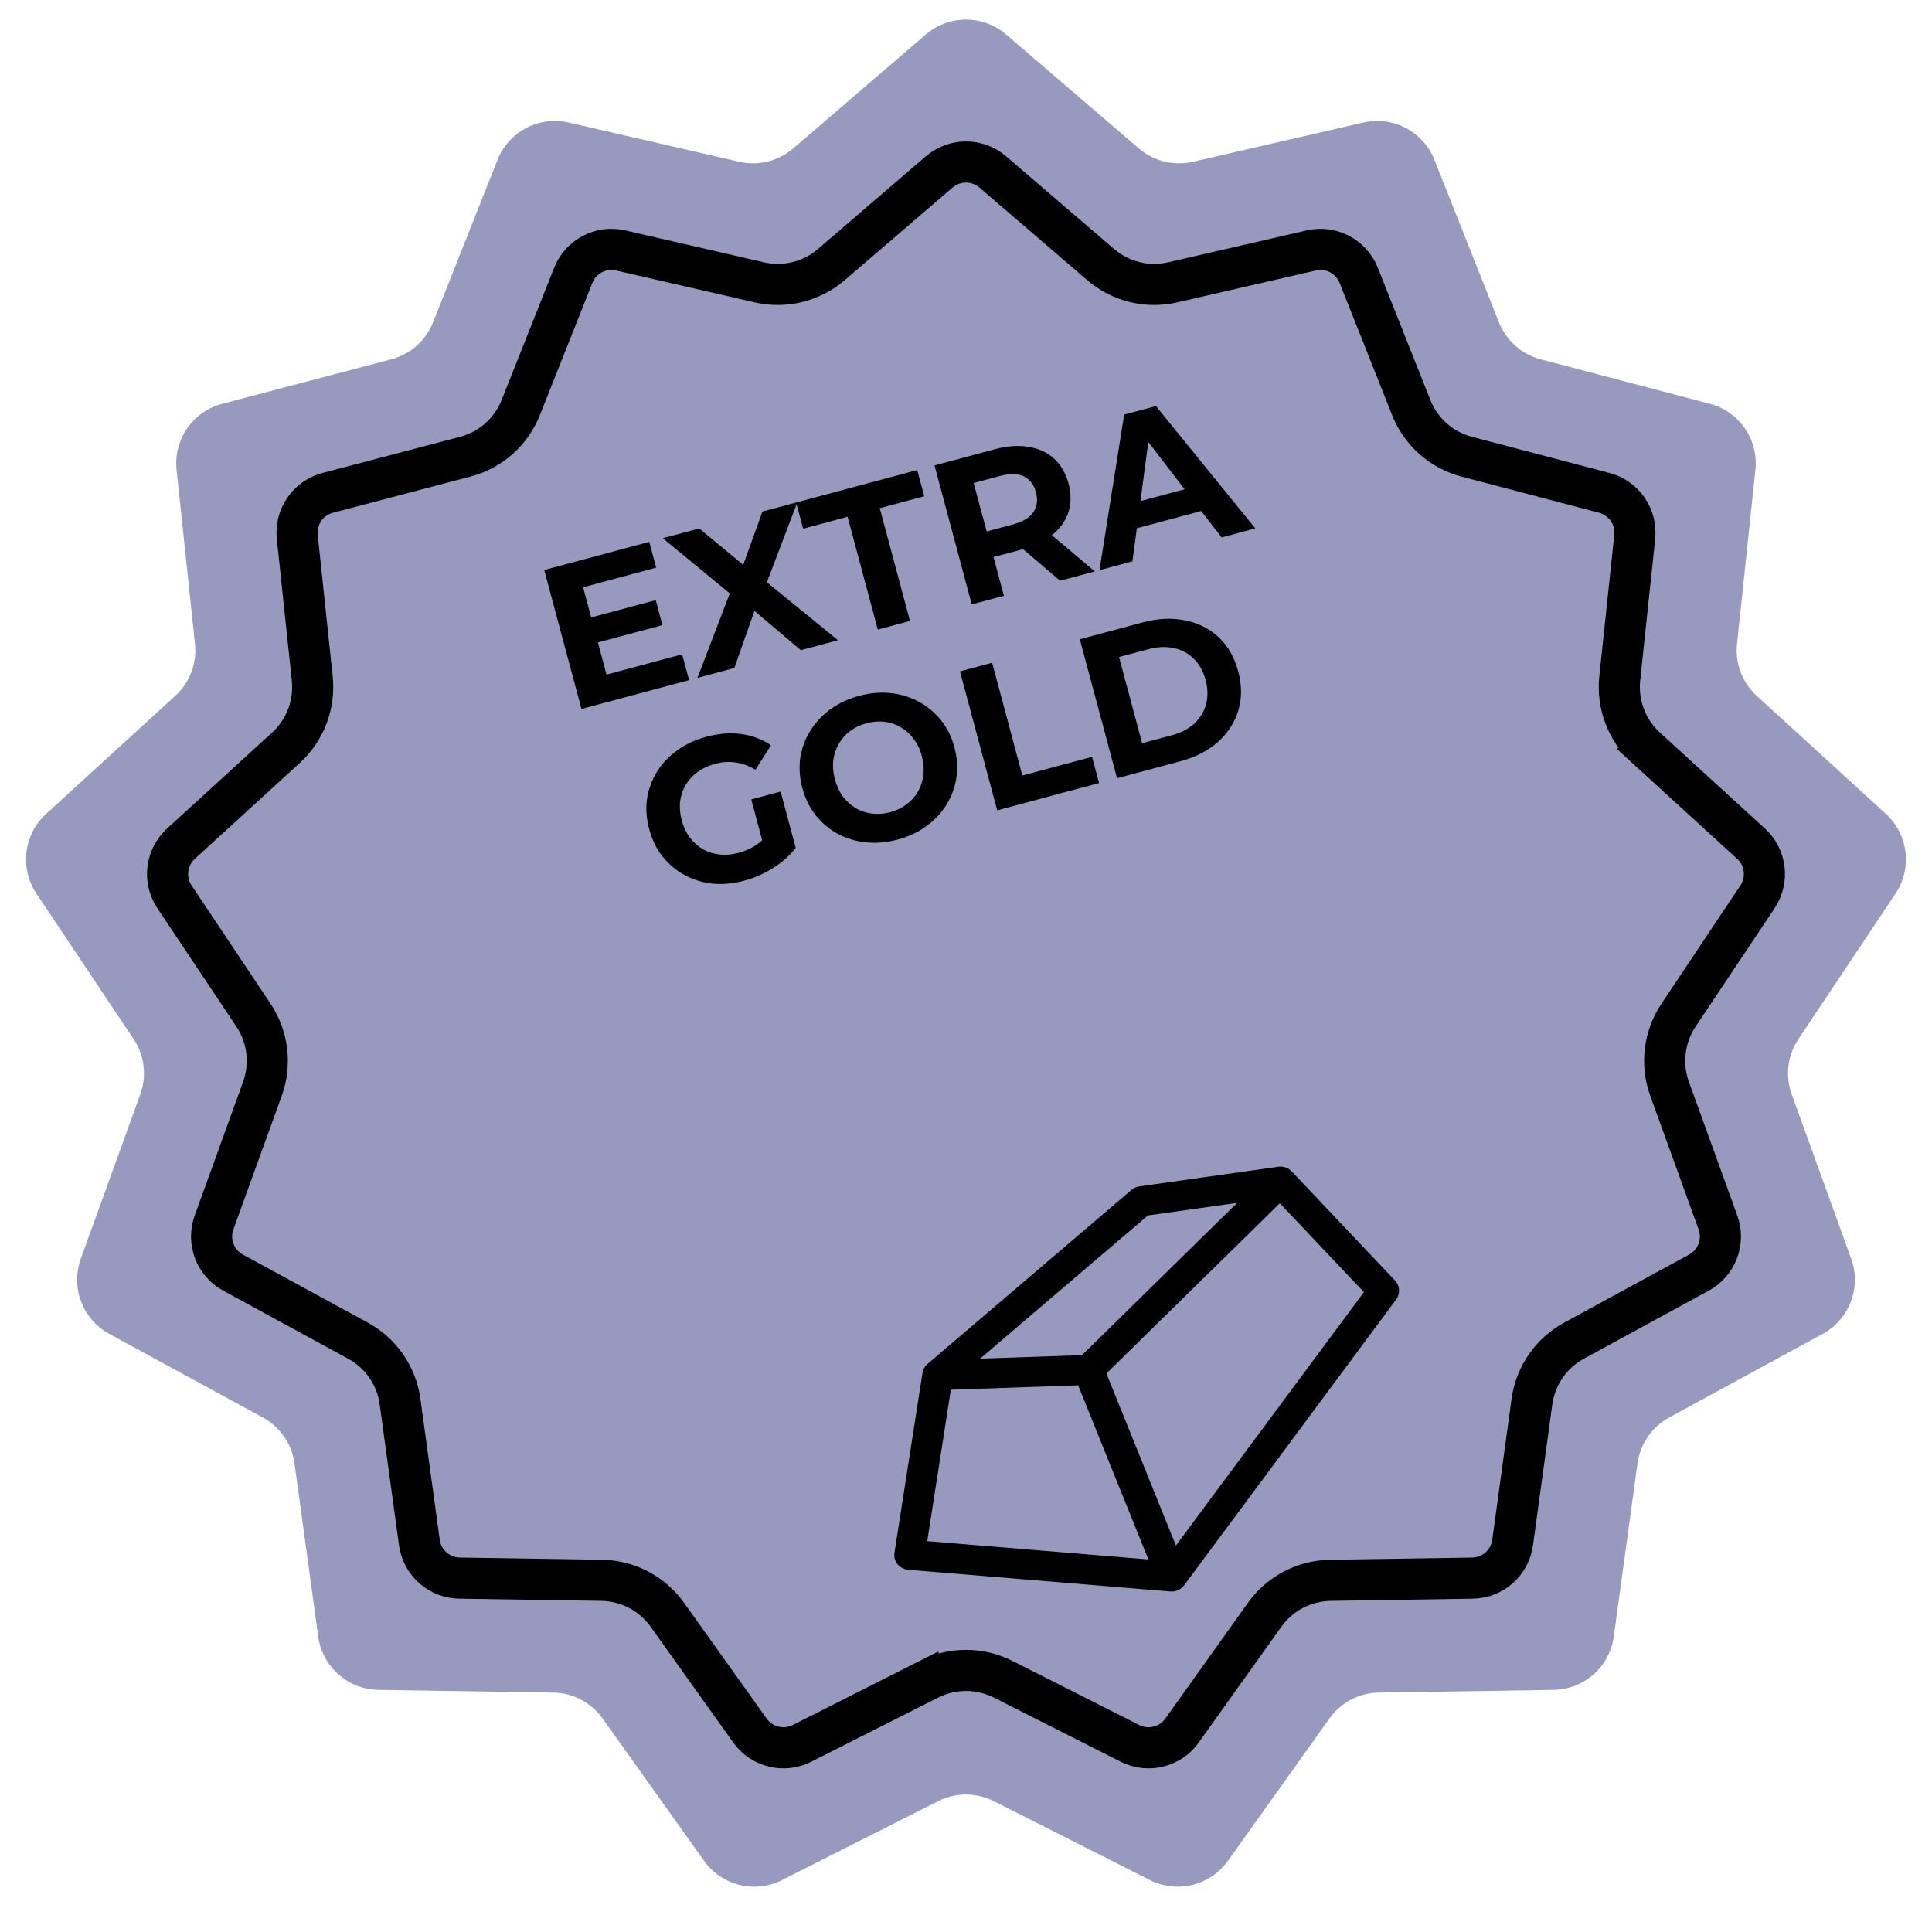
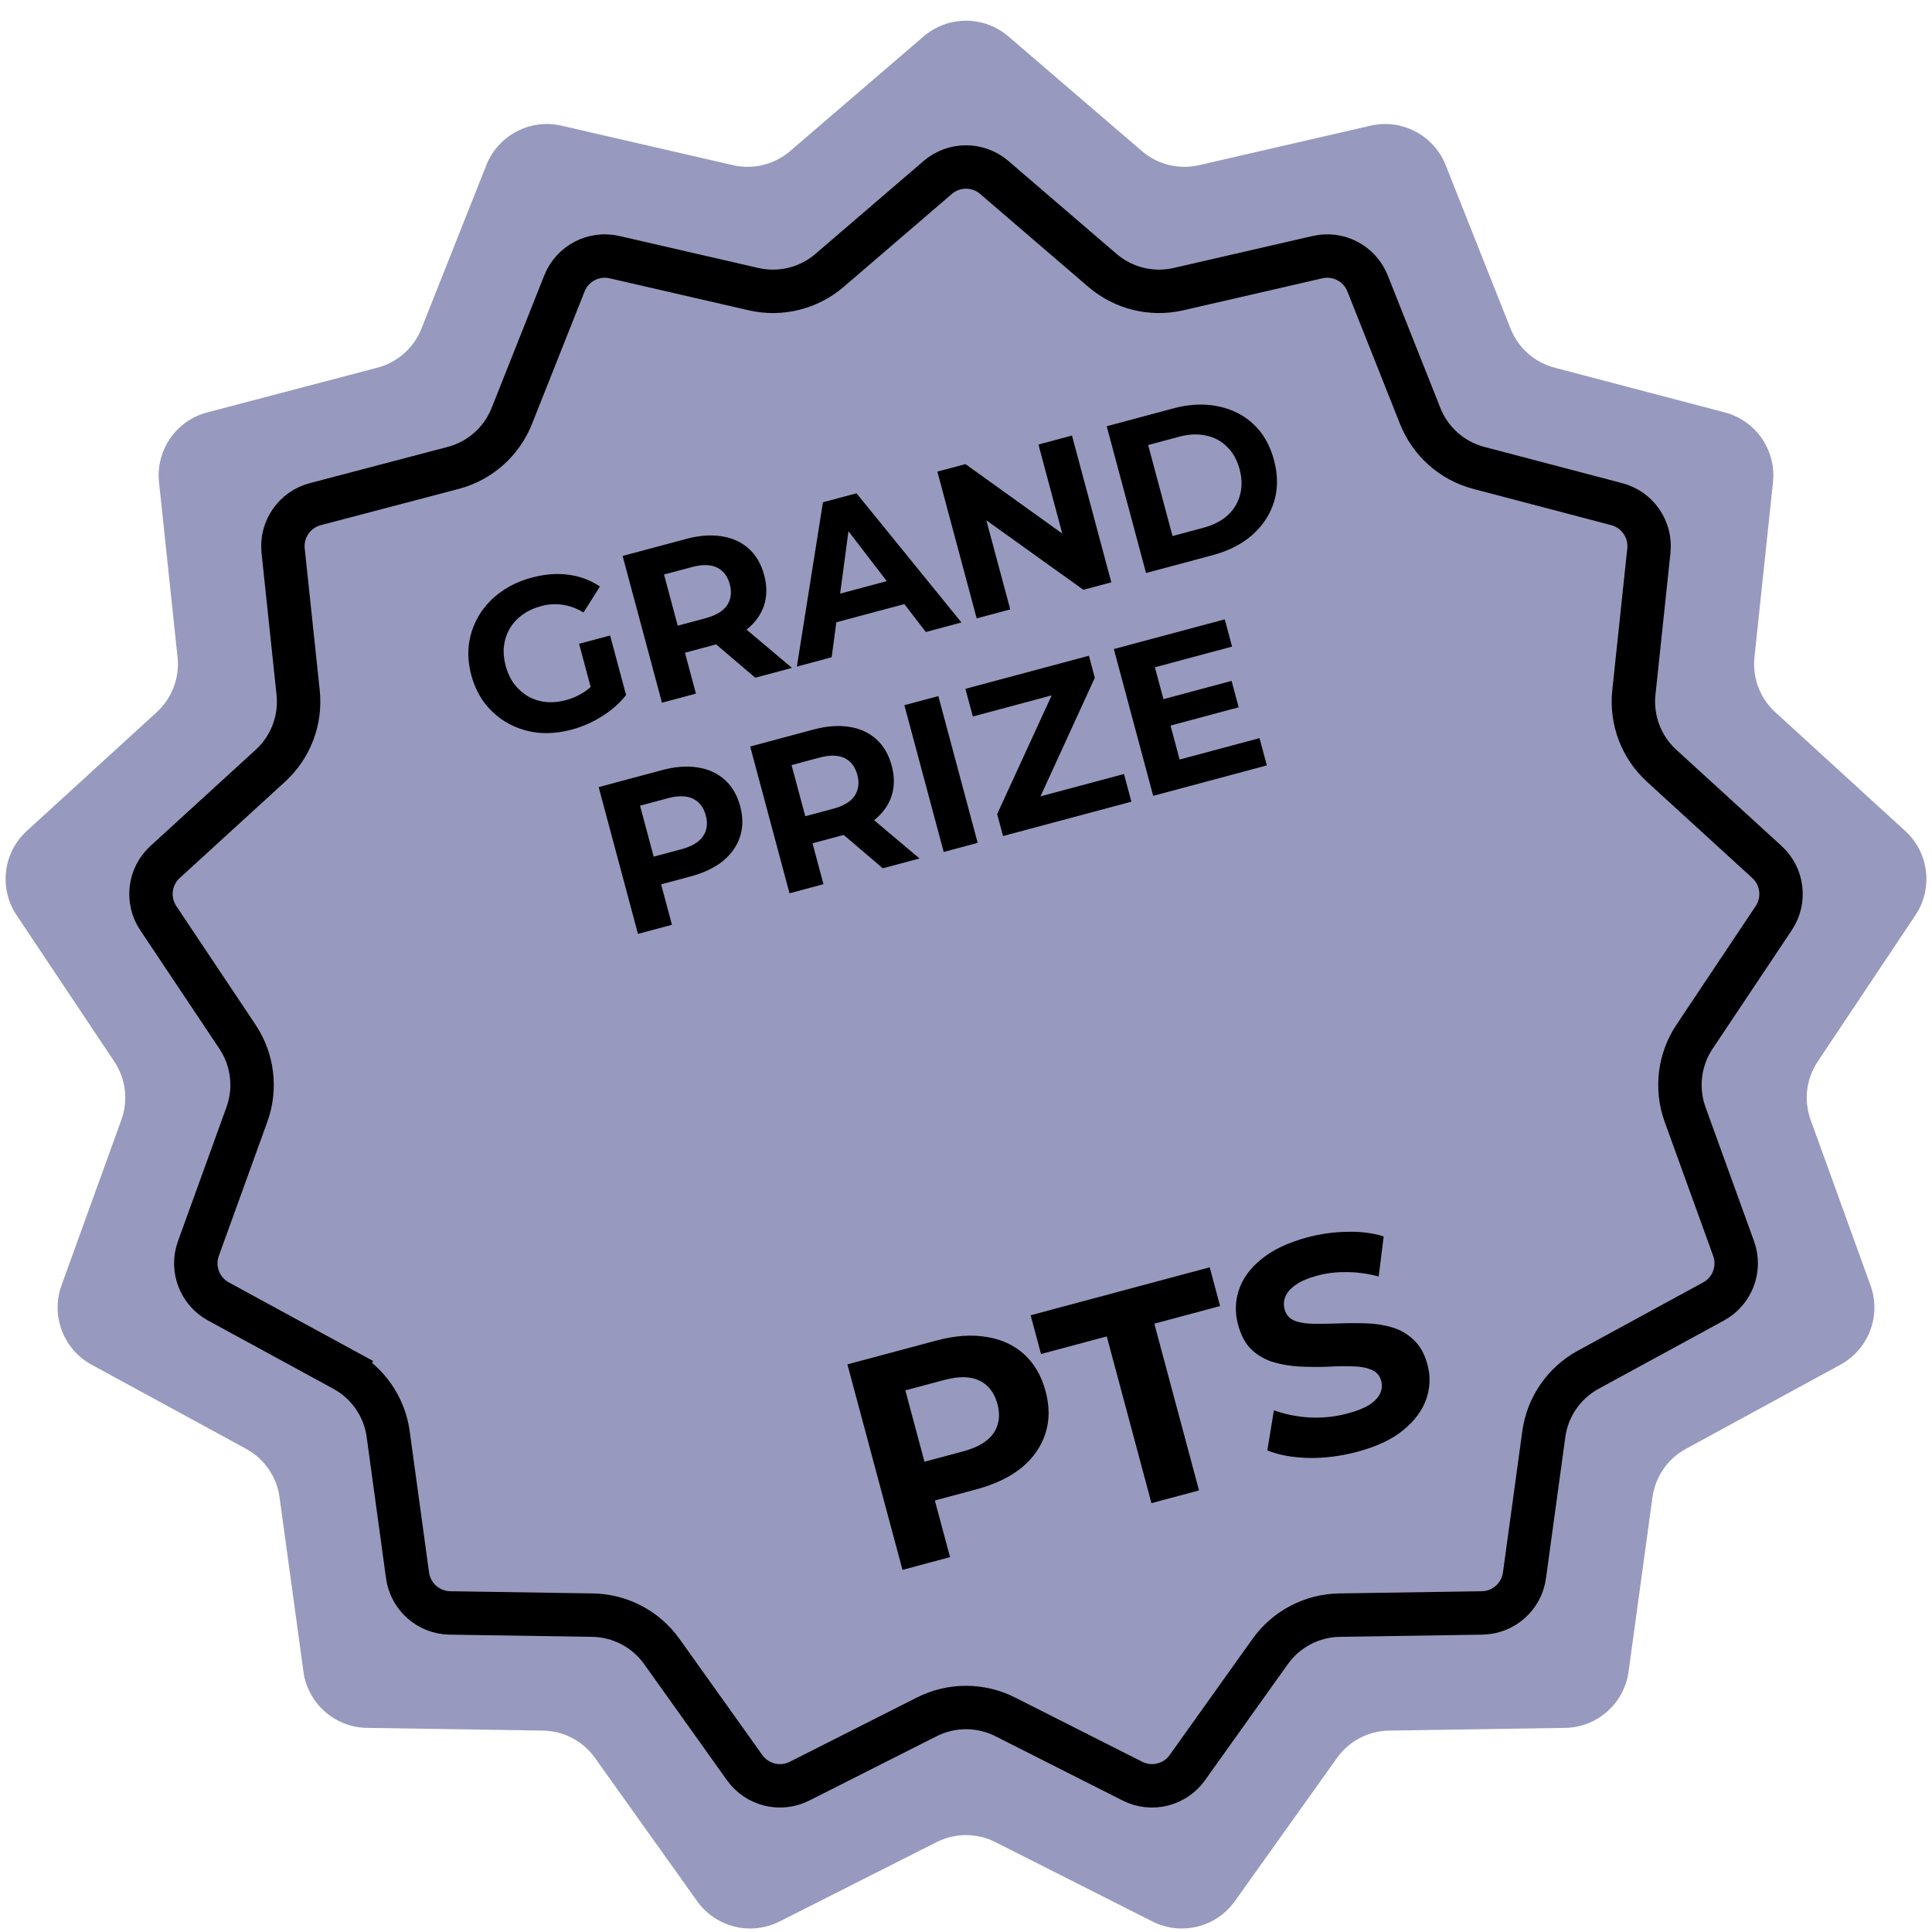
- <svg xmlns="http://www.w3.org/2000/svg" width="94" height="94" viewBox="0 0 94 94" fill="none">
-   <path d="M45.045 1.679C46.17 0.713 47.83 0.713 48.955 1.679L55.41 7.223C56.134 7.844 57.109 8.085 58.038 7.871L66.331 5.962C67.775 5.629 69.246 6.401 69.793 7.778L72.932 15.688C73.284 16.574 74.036 17.24 74.958 17.482L83.188 19.646C84.622 20.023 85.565 21.389 85.409 22.863L84.513 31.326C84.413 32.274 84.769 33.213 85.473 33.856L91.755 39.597C92.849 40.596 93.049 42.245 92.227 43.477L87.501 50.555C86.971 51.347 86.85 52.345 87.174 53.241L90.069 61.244C90.573 62.637 89.984 64.19 88.683 64.899L81.21 68.969C80.372 69.425 79.802 70.252 79.672 71.196L78.517 79.627C78.315 81.096 77.072 82.197 75.591 82.22L67.082 82.351C66.128 82.365 65.239 82.832 64.685 83.608L59.744 90.537C58.883 91.743 57.271 92.141 55.948 91.472L48.353 87.634C47.502 87.204 46.498 87.204 45.647 87.634L38.052 91.472C36.729 92.141 35.117 91.743 34.256 90.537L29.315 83.608C28.761 82.832 27.872 82.365 26.918 82.351L18.409 82.22C16.928 82.197 15.685 81.096 15.483 79.627L14.328 71.196C14.198 70.252 13.628 69.425 12.79 68.969L5.317 64.899C4.015 64.19 3.427 62.637 3.931 61.244L6.826 53.241C7.15 52.345 7.029 51.347 6.499 50.555L1.773 43.477C0.951 42.245 1.151 40.596 2.245 39.597L8.527 33.856C9.231 33.213 9.587 32.274 9.487 31.326L8.591 22.863C8.435 21.389 9.378 20.023 10.812 19.646L19.042 17.482C19.964 17.24 20.716 16.574 21.068 15.688L24.207 7.778C24.754 6.401 26.225 5.629 27.669 5.962L35.962 7.871C36.891 8.085 37.866 7.844 38.59 7.223L45.045 1.679Z" fill="#979ABE" />
-   <path fill-rule="evenodd" clip-rule="evenodd" d="M55.047 57.897C55.157 57.803 55.292 57.742 55.436 57.722L62.197 56.767C62.438 56.733 62.68 56.816 62.844 56.99L67.874 62.304C68.115 62.559 68.136 62.946 67.926 63.23L57.616 77.127C57.461 77.337 57.205 77.452 56.943 77.431L44.186 76.376C43.982 76.359 43.795 76.26 43.669 76.103C43.543 75.946 43.489 75.745 43.52 75.546L44.882 66.806C44.908 66.633 44.998 66.474 45.133 66.359L55.047 57.897ZM55.851 59.137L47.687 66.105L52.644 65.934L60.194 58.524L55.851 59.137ZM62.269 58.544L53.832 66.824L57.213 75.199L66.361 62.867L62.269 58.544ZM55.875 75.874L52.455 67.402L46.262 67.616L45.114 74.984L55.875 75.874Z" fill="black" />
-   <path d="M45.697 8.365C46.446 7.721 47.554 7.721 48.303 8.365L53.553 12.874C54.517 13.702 55.818 14.023 57.057 13.737L63.801 12.185C64.763 11.963 65.744 12.478 66.108 13.396L68.662 19.828C69.131 21.01 70.133 21.898 71.362 22.221L78.056 23.98C79.011 24.232 79.64 25.143 79.536 26.125L78.808 33.007C78.674 34.271 79.149 35.524 80.087 36.381L80.762 35.643L80.087 36.381L85.196 41.049C85.925 41.716 86.059 42.815 85.51 43.636L81.667 49.392C80.961 50.449 80.8 51.779 81.232 52.974L83.586 59.481C83.922 60.41 83.53 61.446 82.662 61.918L76.585 65.228C75.468 65.836 74.707 66.939 74.535 68.198L73.595 75.054C73.461 76.033 72.632 76.767 71.644 76.782L64.725 76.889C63.454 76.909 62.268 77.531 61.53 78.566L57.511 84.2C56.937 85.004 55.862 85.269 54.981 84.824L48.804 81.702C47.67 81.129 46.33 81.129 45.196 81.702L45.647 82.595L45.196 81.702L39.019 84.824C38.138 85.269 37.062 85.004 36.489 84.2L32.47 78.566C31.732 77.531 30.546 76.909 29.275 76.889L22.356 76.782C21.368 76.767 20.539 76.033 20.405 75.054L19.465 68.198C19.293 66.939 18.532 65.836 17.415 65.228L11.338 61.918C10.47 61.446 10.078 60.41 10.414 59.481L12.768 52.974C13.2 51.779 13.039 50.449 12.333 49.392L8.49 43.636C7.941 42.815 8.075 41.716 8.804 41.049L13.913 36.381C14.851 35.524 15.326 34.271 15.192 33.007L14.464 26.125C14.36 25.143 14.989 24.232 15.944 23.98L22.637 22.221C23.867 21.898 24.869 21.01 25.338 19.828L27.892 13.396C28.256 12.478 29.236 11.963 30.199 12.185L36.943 13.737C38.182 14.023 39.483 13.702 40.447 12.874L45.697 8.365Z" stroke="black" stroke-width="2" />
-   <path d="M28.649 30.071L31.904 29.199L32.23 30.416L28.975 31.288L28.649 30.071ZM29.51 32.822L33.19 31.836L33.527 33.091L28.291 34.494L26.48 27.733L31.59 26.363L31.926 27.619L28.371 28.572L29.51 32.822ZM33.933 32.983L35.766 28.195L36.072 29.335L32.247 26.187L34.024 25.711L36.674 27.91L35.932 28.119L37.096 24.888L38.796 24.433L37.058 28.998L36.758 27.877L40.772 31.15L38.965 31.634L36.207 29.298L36.922 29.107L35.73 32.501L33.933 32.983ZM42.709 30.631L41.239 25.144L39.076 25.724L38.734 24.449L44.626 22.87L44.968 24.145L42.804 24.725L44.274 30.212L42.709 30.631ZM47.28 29.406L45.468 22.645L48.395 21.86C49 21.698 49.548 21.658 50.04 21.741C50.529 21.817 50.943 22.006 51.279 22.309C51.616 22.613 51.852 23.018 51.989 23.527C52.123 24.029 52.121 24.496 51.981 24.927C51.839 25.351 51.575 25.719 51.189 26.029C50.803 26.34 50.307 26.576 49.702 26.738L47.645 27.29L48.156 26.418L48.845 28.987L47.28 29.406ZM51.578 28.255L49.23 26.254L50.901 25.806L53.269 27.802L51.578 28.255ZM48.203 26.591L47.311 26.044L49.281 25.516C49.764 25.386 50.097 25.187 50.28 24.917C50.461 24.64 50.503 24.319 50.404 23.952C50.304 23.578 50.108 23.32 49.814 23.178C49.521 23.036 49.133 23.029 48.65 23.159L46.679 23.687L47.175 22.757L48.203 26.591ZM53.494 27.741L54.696 20.172L56.242 19.758L61.077 25.709L59.435 26.149L55.362 20.843L55.98 20.677L55.098 27.311L53.494 27.741ZM54.613 25.889L54.71 24.589L58.187 23.657L58.93 24.732L54.613 25.889ZM36.213 42.849C35.678 42.992 35.163 43.04 34.668 42.993C34.177 42.939 33.722 42.798 33.302 42.572C32.889 42.345 32.533 42.044 32.232 41.669C31.938 41.292 31.723 40.849 31.586 40.341C31.45 39.832 31.415 39.341 31.481 38.867C31.554 38.392 31.716 37.952 31.966 37.547C32.217 37.142 32.545 36.795 32.95 36.507C33.355 36.212 33.827 35.992 34.368 35.847C34.967 35.687 35.532 35.643 36.062 35.715C36.598 35.785 37.081 35.966 37.511 36.258L36.755 37.454C36.442 37.262 36.123 37.144 35.801 37.099C35.477 37.048 35.144 37.068 34.803 37.16C34.474 37.248 34.189 37.38 33.946 37.555C33.703 37.73 33.508 37.942 33.36 38.188C33.218 38.433 33.128 38.702 33.089 38.996C33.057 39.287 33.084 39.594 33.17 39.916C33.255 40.232 33.384 40.508 33.558 40.744C33.738 40.979 33.952 41.17 34.198 41.318C34.45 41.458 34.721 41.544 35.013 41.576C35.311 41.606 35.621 41.579 35.943 41.492C36.252 41.41 36.538 41.281 36.802 41.107C37.071 40.924 37.312 40.677 37.525 40.364L38.716 41.256C38.423 41.632 38.052 41.959 37.602 42.238C37.159 42.516 36.696 42.719 36.213 42.849ZM37.232 41.437L36.552 38.896L37.981 38.513L38.716 41.256L37.232 41.437ZM43.684 40.847C43.15 40.99 42.631 41.036 42.127 40.984C41.63 40.931 41.171 40.792 40.752 40.566C40.339 40.339 39.982 40.037 39.681 39.662C39.387 39.286 39.173 38.846 39.038 38.344C38.904 37.842 38.87 37.354 38.936 36.88C39.009 36.405 39.17 35.965 39.421 35.56C39.671 35.155 39.998 34.805 40.403 34.51C40.807 34.215 41.273 33.997 41.801 33.856C42.335 33.713 42.848 33.669 43.339 33.723C43.836 33.776 44.291 33.917 44.704 34.144C45.124 34.37 45.484 34.67 45.784 35.045C46.083 35.414 46.301 35.853 46.437 36.361C46.572 36.864 46.603 37.355 46.532 37.837C46.459 38.312 46.298 38.752 46.048 39.157C45.802 39.554 45.477 39.9 45.073 40.195C44.675 40.488 44.212 40.705 43.684 40.847ZM43.318 39.516C43.62 39.435 43.883 39.309 44.107 39.139C44.337 38.967 44.522 38.759 44.664 38.514C44.805 38.269 44.892 38 44.924 37.709C44.963 37.415 44.939 37.108 44.853 36.786C44.767 36.464 44.634 36.185 44.453 35.951C44.28 35.714 44.07 35.525 43.825 35.384C43.587 35.241 43.325 35.152 43.04 35.118C42.755 35.084 42.461 35.108 42.158 35.189C41.855 35.27 41.589 35.397 41.359 35.569C41.136 35.739 40.953 35.947 40.812 36.191C40.67 36.437 40.58 36.706 40.541 36.999C40.509 37.291 40.536 37.597 40.622 37.919C40.707 38.235 40.837 38.514 41.012 38.757C41.193 38.992 41.402 39.181 41.641 39.324C41.886 39.465 42.151 39.553 42.436 39.587C42.721 39.621 43.015 39.597 43.318 39.516ZM48.519 39.427L46.707 32.665L48.272 32.246L49.742 37.733L53.133 36.824L53.474 38.099L48.519 39.427ZM54.349 37.865L52.537 31.103L55.608 30.28C56.343 30.084 57.028 30.052 57.664 30.185C58.298 30.312 58.841 30.584 59.291 31.002C59.741 31.42 60.058 31.973 60.243 32.662C60.426 33.345 60.428 33.983 60.248 34.576C60.067 35.163 59.735 35.673 59.251 36.106C58.764 36.533 58.154 36.845 57.42 37.042L54.349 37.865ZM55.569 36.161L56.999 35.778C57.45 35.657 57.817 35.469 58.1 35.214C58.389 34.95 58.581 34.636 58.676 34.272C58.779 33.907 58.773 33.511 58.659 33.087C58.543 32.655 58.351 32.31 58.081 32.051C57.816 31.784 57.494 31.611 57.114 31.533C56.739 31.448 56.326 31.465 55.876 31.586L54.446 31.969L55.569 36.161Z" fill="black" />
+ <svg xmlns="http://www.w3.org/2000/svg" width="89" height="89" viewBox="0 0 89 89" fill="none">
+   <path d="M42.545 1.679C43.67 0.713 45.33 0.713 46.455 1.679L52.605 6.961C53.329 7.582 54.304 7.823 55.233 7.609L63.134 5.79C64.578 5.457 66.049 6.229 66.596 7.606L69.587 15.142C69.939 16.028 70.691 16.694 71.613 16.937L79.454 18.998C80.887 19.375 81.831 20.741 81.675 22.215L80.821 30.278C80.721 31.226 81.077 32.165 81.781 32.808L87.766 38.278C88.86 39.277 89.06 40.926 88.237 42.158L83.735 48.901C83.206 49.694 83.085 50.691 83.409 51.587L86.167 59.212C86.671 60.605 86.082 62.158 84.781 62.867L77.66 66.745C76.823 67.201 76.252 68.028 76.123 68.972L75.022 77.005C74.821 78.473 73.578 79.574 72.096 79.597L63.989 79.722C63.036 79.736 62.146 80.203 61.593 80.979L56.885 87.58C56.024 88.787 54.412 89.184 53.089 88.516L45.853 84.859C45.002 84.429 43.998 84.429 43.147 84.859L35.911 88.516C34.588 89.184 32.976 88.787 32.115 87.58L27.407 80.979C26.854 80.203 25.964 79.736 25.011 79.722L16.904 79.597C15.422 79.574 14.179 78.473 13.978 77.005L12.877 68.972C12.748 68.028 12.177 67.201 11.34 66.745L4.219 62.867C2.918 62.158 2.329 60.605 2.833 59.212L5.591 51.587C5.916 50.691 5.794 49.694 5.265 48.901L0.763 42.158C-0.06 40.926 0.14 39.277 1.234 38.278L7.219 32.808C7.923 32.165 8.279 31.226 8.179 30.278L7.325 22.215C7.169 20.741 8.113 19.375 9.546 18.998L17.387 16.937C18.309 16.694 19.061 16.028 19.413 15.142L22.404 7.606C22.951 6.229 24.422 5.457 25.866 5.79L33.767 7.609C34.696 7.823 35.671 7.582 36.395 6.961L42.545 1.679Z" fill="#979ABE" />
+   <path d="M43.197 8.176C43.947 7.532 45.054 7.532 45.803 8.176L50.786 12.456C51.751 13.284 53.051 13.605 54.29 13.319L60.692 11.846C61.654 11.624 62.635 12.139 62.999 13.057L65.423 19.162C65.892 20.344 66.894 21.232 68.124 21.555L74.477 23.225C75.432 23.476 76.061 24.387 75.957 25.37L75.266 31.902C75.132 33.166 75.607 34.419 76.546 35.276L81.395 39.708C82.124 40.374 82.258 41.473 81.709 42.295L78.061 47.758C77.355 48.815 77.194 50.144 77.626 51.34L79.861 57.517C80.197 58.446 79.804 59.481 78.936 59.954L73.168 63.096C72.051 63.704 71.29 64.806 71.118 66.065L70.226 72.573C70.092 73.552 69.263 74.286 68.275 74.302L61.707 74.403C60.436 74.422 59.25 75.045 58.512 76.079L54.697 81.428C54.124 82.232 53.049 82.497 52.167 82.051L46.304 79.088C45.17 78.515 43.83 78.515 42.696 79.088L36.833 82.051C35.951 82.497 34.876 82.232 34.303 81.428L30.488 76.079C29.75 75.045 28.564 74.422 27.293 74.403L20.725 74.302C19.737 74.286 18.909 73.552 18.774 72.573L17.882 66.065C17.71 64.806 16.949 63.704 15.832 63.096L15.354 63.974L15.832 63.096L10.063 59.954C9.196 59.481 8.803 58.446 9.139 57.517L11.374 51.34C11.806 50.144 11.645 48.815 10.939 47.758L7.291 42.295C6.742 41.473 6.876 40.374 7.605 39.708L12.455 35.276C13.393 34.419 13.868 33.166 13.734 31.902L13.043 25.37C12.939 24.387 13.568 23.476 14.523 23.225L20.876 21.555C22.106 21.232 23.108 20.344 23.577 19.162L26.001 13.057C26.365 12.139 27.346 11.624 28.308 11.846L34.71 13.319C35.949 13.605 37.249 13.284 38.214 12.456L43.197 8.176Z" stroke="black" stroke-width="2" />
+   <path d="M26.338 33.61C25.804 33.753 25.288 33.801 24.793 33.755C24.302 33.7 23.847 33.56 23.427 33.334C23.015 33.106 22.658 32.805 22.357 32.43C22.063 32.053 21.848 31.611 21.711 31.102C21.575 30.593 21.54 30.102 21.607 29.629C21.679 29.154 21.841 28.714 22.091 28.308C22.342 27.903 22.67 27.556 23.076 27.268C23.48 26.974 23.952 26.754 24.493 26.609C25.092 26.448 25.657 26.404 26.186 26.476C26.723 26.546 27.206 26.727 27.637 27.019L26.88 28.216C26.567 28.024 26.249 27.905 25.926 27.861C25.602 27.81 25.269 27.83 24.928 27.921C24.599 28.009 24.314 28.141 24.071 28.317C23.828 28.492 23.633 28.703 23.485 28.95C23.343 29.195 23.253 29.464 23.215 29.757C23.182 30.049 23.209 30.356 23.295 30.678C23.38 30.993 23.509 31.269 23.683 31.506C23.863 31.74 24.077 31.931 24.323 32.079C24.575 32.219 24.846 32.305 25.138 32.337C25.436 32.368 25.746 32.34 26.068 32.254C26.377 32.171 26.663 32.042 26.927 31.868C27.196 31.686 27.437 31.438 27.65 31.126L28.841 32.018C28.548 32.393 28.177 32.72 27.727 33C27.284 33.277 26.821 33.481 26.338 33.61ZM27.357 32.198L26.677 29.658L28.106 29.275L28.841 32.018L27.357 32.198ZM30.494 32.372L28.682 25.611L31.609 24.826C32.215 24.664 32.763 24.624 33.254 24.707C33.744 24.782 34.157 24.972 34.494 25.275C34.83 25.578 35.067 25.984 35.203 26.493C35.338 26.995 35.335 27.462 35.195 27.893C35.053 28.317 34.789 28.685 34.403 28.995C34.017 29.306 33.522 29.542 32.916 29.704L30.859 30.256L31.37 29.384L32.059 31.953L30.494 32.372ZM34.792 31.22L32.445 29.22L34.116 28.772L36.483 30.767L34.792 31.22ZM31.417 29.557L30.525 29.01L32.495 28.482C32.978 28.352 33.311 28.153 33.494 27.883C33.676 27.606 33.717 27.285 33.619 26.918C33.519 26.544 33.322 26.286 33.029 26.144C32.735 26.002 32.347 25.995 31.864 26.125L29.893 26.653L30.39 25.723L31.417 29.557ZM36.709 30.707L37.91 23.138L39.456 22.724L44.291 28.675L42.649 29.115L38.577 23.808L39.195 23.643L38.312 30.277L36.709 30.707ZM37.827 28.854L37.924 27.555L41.401 26.623L42.145 27.698L37.827 28.854ZM44.992 28.487L43.181 21.726L44.475 21.379L49.769 25.178L49.141 25.347L47.837 20.478L49.382 20.064L51.194 26.826L49.909 27.17L44.606 23.373L45.233 23.205L46.538 28.073L44.992 28.487ZM52.794 26.397L50.982 19.636L54.053 18.812C54.788 18.616 55.473 18.584 56.109 18.717C56.743 18.844 57.285 19.116 57.736 19.534C58.186 19.952 58.503 20.505 58.688 21.194C58.871 21.877 58.872 22.515 58.693 23.108C58.512 23.695 58.18 24.205 57.695 24.638C57.209 25.066 56.599 25.377 55.865 25.574L52.794 26.397ZM54.014 24.693L55.444 24.31C55.894 24.189 56.261 24.001 56.545 23.746C56.833 23.482 57.025 23.168 57.121 22.805C57.223 22.439 57.218 22.044 57.104 21.619C56.988 21.187 56.795 20.842 56.526 20.583C56.261 20.316 55.939 20.143 55.559 20.066C55.184 19.98 54.771 19.997 54.32 20.118L52.891 20.501L54.014 24.693ZM29.389 43.021L27.578 36.26L30.504 35.475C31.11 35.313 31.658 35.273 32.149 35.355C32.639 35.431 33.052 35.621 33.389 35.924C33.725 36.227 33.962 36.633 34.098 37.142C34.233 37.644 34.23 38.111 34.09 38.542C33.95 38.972 33.688 39.346 33.304 39.663C32.918 39.974 32.422 40.21 31.817 40.373L29.759 40.924L30.266 40.032L30.954 42.602L29.389 43.021ZM30.312 40.206L29.418 39.649L31.388 39.121C31.871 38.991 32.204 38.792 32.387 38.522C32.57 38.252 32.612 37.933 32.514 37.566C32.414 37.193 32.217 36.935 31.924 36.793C31.63 36.651 31.242 36.644 30.759 36.773L28.789 37.301L29.285 36.371L30.312 40.206ZM36.37 41.151L34.558 34.389L37.485 33.605C38.09 33.443 38.638 33.403 39.13 33.485C39.619 33.561 40.032 33.75 40.369 34.054C40.706 34.357 40.942 34.763 41.078 35.272C41.213 35.774 41.211 36.24 41.071 36.671C40.929 37.096 40.665 37.463 40.279 37.774C39.893 38.084 39.397 38.321 38.792 38.483L36.734 39.034L37.246 38.162L37.934 40.731L36.37 41.151ZM40.668 39.999L38.32 37.998L39.991 37.55L42.358 39.546L40.668 39.999ZM37.293 38.336L36.401 37.788L38.371 37.26C38.854 37.131 39.187 36.931 39.37 36.661C39.551 36.385 39.593 36.063 39.494 35.696C39.394 35.322 39.198 35.065 38.904 34.922C38.611 34.78 38.222 34.774 37.739 34.903L35.769 35.431L36.265 34.501L37.293 38.336ZM43.473 39.247L41.661 32.486L43.226 32.067L45.038 38.828L43.473 39.247ZM46.207 38.514L45.936 37.5L48.767 31.337L49.113 31.856L44.815 33.007L44.473 31.732L50.162 30.208L50.434 31.222L47.612 37.382L47.266 36.864L51.777 35.656L52.119 36.931L46.207 38.514ZM53.48 32.239L56.735 31.366L57.061 32.583L53.806 33.456L53.48 32.239ZM54.341 34.989L58.021 34.003L58.358 35.259L53.123 36.662L51.311 29.9L56.42 28.531L56.757 29.787L53.202 30.739L54.341 34.989Z" fill="black" />
+   <path d="M41.574 72.318L39.037 62.852L43.135 61.754C43.982 61.527 44.75 61.471 45.438 61.586C46.123 61.692 46.702 61.958 47.173 62.382C47.644 62.807 47.975 63.375 48.166 64.087C48.355 64.79 48.351 65.444 48.155 66.047C47.959 66.65 47.592 67.174 47.054 67.617C46.513 68.052 45.819 68.383 44.972 68.61L42.092 69.382L42.801 68.134L43.765 71.731L41.574 72.318ZM42.866 68.377L41.613 67.597L44.372 66.858C45.048 66.677 45.514 66.397 45.771 66.019C46.027 65.641 46.086 65.195 45.949 64.681C45.808 64.159 45.533 63.798 45.122 63.599C44.711 63.399 44.168 63.391 43.492 63.572L40.733 64.311L41.427 63.009L42.866 68.377ZM53.043 69.245L50.985 61.564L47.956 62.375L47.477 60.59L55.727 58.38L56.205 60.165L53.176 60.977L55.234 68.658L53.043 69.245ZM62.529 66.877C61.772 67.08 61.02 67.175 60.272 67.163C59.523 67.141 58.892 67.025 58.382 66.814L58.684 64.965C59.166 65.145 59.708 65.256 60.309 65.298C60.916 65.328 61.504 65.267 62.072 65.115C62.505 64.999 62.841 64.866 63.081 64.715C63.327 64.552 63.492 64.377 63.578 64.19C63.663 64.003 63.679 63.81 63.626 63.612C63.558 63.359 63.406 63.188 63.169 63.097C62.929 62.996 62.635 62.945 62.286 62.942C61.935 62.929 61.551 62.936 61.132 62.961C60.72 62.975 60.299 62.972 59.869 62.952C59.447 62.929 59.048 62.863 58.67 62.751C58.292 62.64 57.956 62.45 57.662 62.181C57.377 61.909 57.166 61.521 57.031 61.016C56.886 60.475 56.899 59.945 57.069 59.426C57.246 58.896 57.592 58.421 58.108 58.003C58.63 57.573 59.338 57.239 60.23 56.999C60.825 56.84 61.431 56.755 62.046 56.745C62.66 56.725 63.225 56.796 63.741 56.957L63.511 58.802C63.001 58.668 62.51 58.601 62.037 58.602C61.561 58.594 61.112 58.647 60.688 58.761C60.264 58.874 59.931 59.017 59.687 59.189C59.443 59.36 59.284 59.543 59.21 59.737C59.134 59.921 59.124 60.117 59.179 60.325C59.245 60.568 59.397 60.74 59.636 60.84C59.873 60.931 60.166 60.978 60.515 60.981C60.864 60.985 61.244 60.979 61.656 60.966C62.076 60.95 62.496 60.948 62.915 60.961C63.343 60.972 63.746 61.033 64.124 61.145C64.502 61.256 64.833 61.448 65.119 61.719C65.413 61.988 65.626 62.37 65.759 62.866C65.902 63.398 65.884 63.925 65.704 64.446C65.525 64.968 65.174 65.444 64.652 65.873C64.138 66.301 63.431 66.635 62.529 66.877Z" fill="black" />
</svg>
